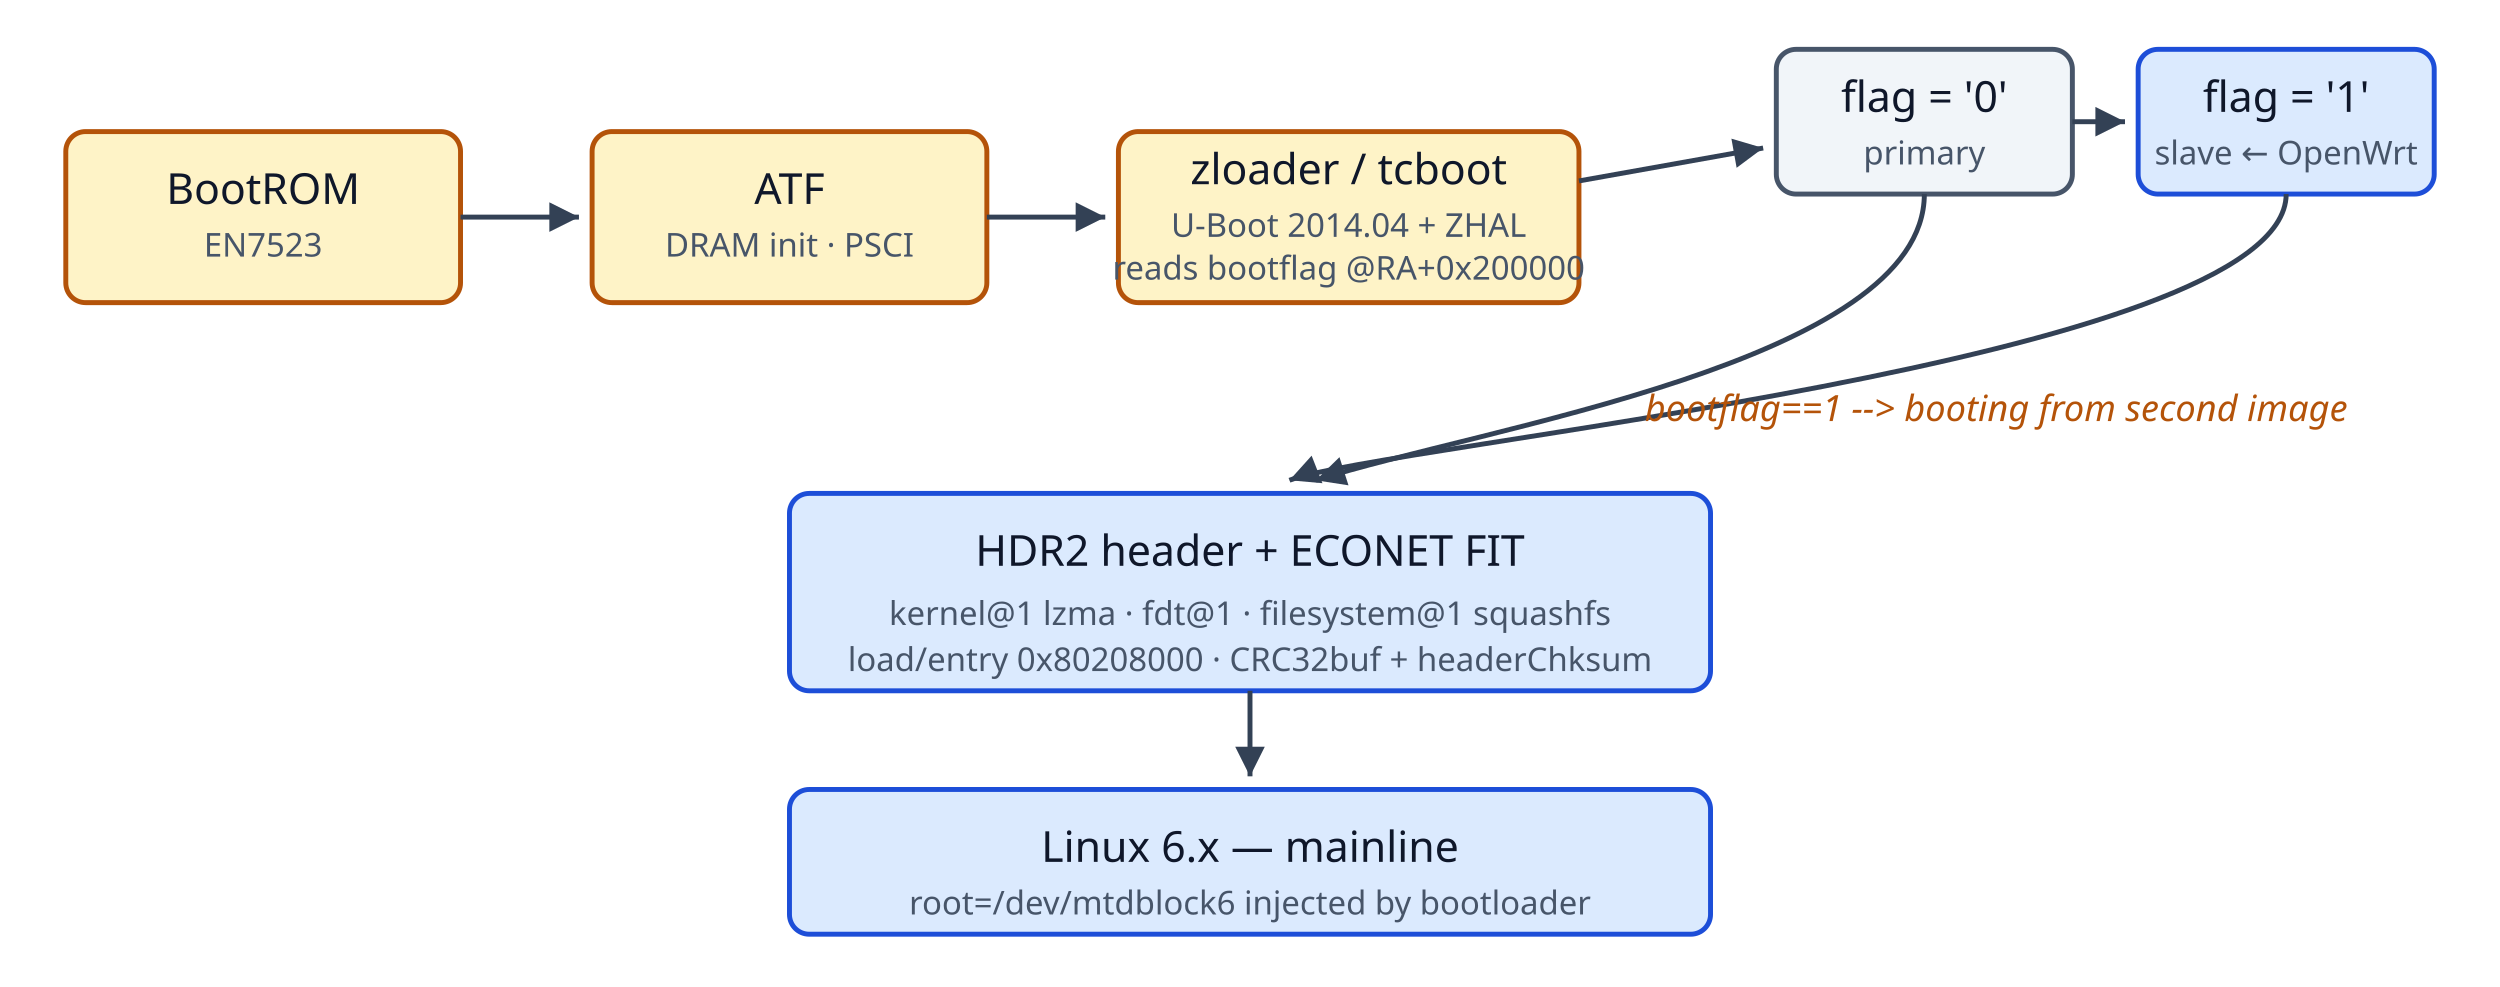
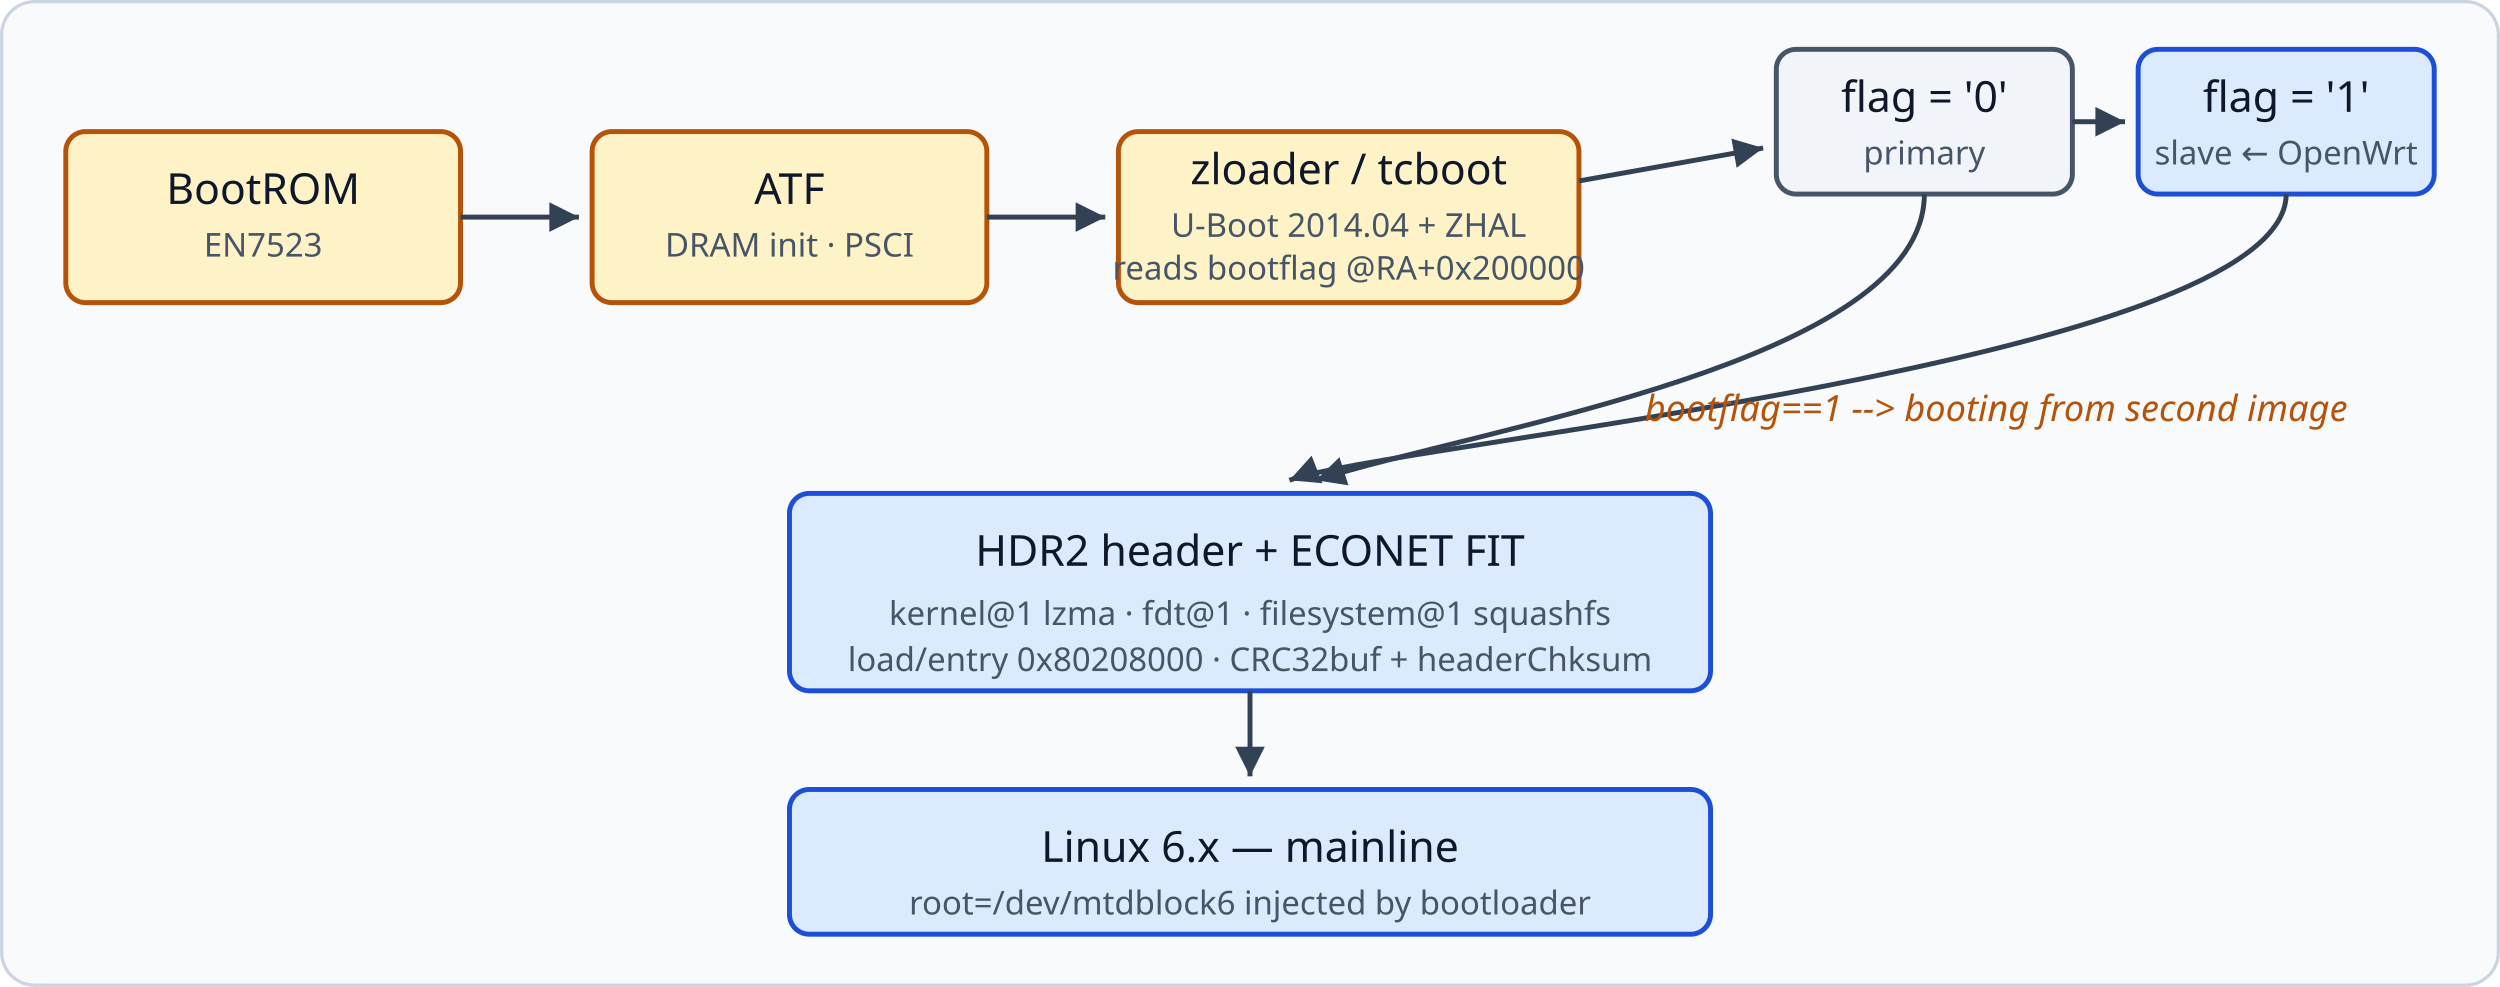
<svg xmlns="http://www.w3.org/2000/svg" viewBox="0 0 760 300" font-family="ui-sans-serif,system-ui,sans-serif">
+   <rect x="0.5" y="0.5" width="759" height="299" rx="10" fill="#f8fafc" stroke="#cbd5e1" />
  <defs>
    <marker id="a" markerWidth="8" markerHeight="8" refX="6" refY="3" orient="auto">
      <path d="M0,0 L6,3 L0,6 z" fill="#334155" />
    </marker>
  </defs>
  <style>
    .box{fill:#f1f5f9;stroke:#475569;stroke-width:1.5;rx:6}
    .vendor{fill:#fef3c7;stroke:#b45309}
    .main{fill:#dbeafe;stroke:#1d4ed8}
    .lbl{font-size:13px;fill:#0f172a;text-anchor:middle}
    .sub{font-size:10px;fill:#475569;text-anchor:middle}
    .arr{stroke:#334155;stroke-width:1.5;fill:none;marker-end:url(#a)}
    .cond{font-size:11px;fill:#b45309;font-style:italic}
  </style>
  <rect class="box vendor" x="20" y="40" width="120" height="52" />
  <text class="lbl" x="80" y="62">BootROM</text>
  <text class="sub" x="80" y="78">EN7523</text>
  <rect class="box vendor" x="180" y="40" width="120" height="52" />
  <text class="lbl" x="240" y="62">ATF</text>
  <text class="sub" x="240" y="78">DRAM init · PSCI</text>
  <rect class="box vendor" x="340" y="40" width="140" height="52" />
  <text class="lbl" x="410" y="56">zloader / tcboot</text>
  <text class="sub" x="410" y="72">U-Boot 2014.04 + ZHAL</text>
  <text class="sub" x="410" y="85">reads bootflag @RA+0x200000</text>
  <rect class="box" x="540" y="15" width="90" height="44" />
  <text class="lbl" x="585" y="34">flag = '0'</text>
  <text class="sub" x="585" y="50">primary</text>
  <rect class="box main" x="650" y="15" width="90" height="44" />
  <text class="lbl" x="695" y="34">flag = '1'</text>
  <text class="sub" x="695" y="50">slave ← OpenWrt</text>
  <rect class="box main" x="240" y="150" width="280" height="60" />
  <text class="lbl" x="380" y="172">HDR2 header + ECONET FIT</text>
  <text class="sub" x="380" y="190">kernel@1 lzma · fdt@1 · filesystem@1 squashfs</text>
  <text class="sub" x="380" y="204">load/entry 0x80208000 · CRC32buf + headerChksum</text>
  <rect class="box main" x="240" y="240" width="280" height="44" />
  <text class="lbl" x="380" y="262">Linux 6.x — mainline</text>
  <text class="sub" x="380" y="278">root=/dev/mtdblock6 injected by bootloader</text>
  <line class="arr" x1="140" y1="66" x2="176" y2="66" />
  <line class="arr" x1="300" y1="66" x2="336" y2="66" />
  <line class="arr" x1="480" y1="55" x2="536" y2="45" />
  <line class="arr" x1="630" y1="37" x2="646" y2="37" />
  <path class="arr" d="M 585 59 C 585 110, 450 130, 400 146" />
  <path class="arr" d="M 695 59 C 695 110, 420 135, 392 146" />
  <line class="arr" x1="380" y1="210" x2="380" y2="236" />
  <text class="cond" x="500" y="128">bootflag==1 --&gt; booting from second image</text>
</svg>
